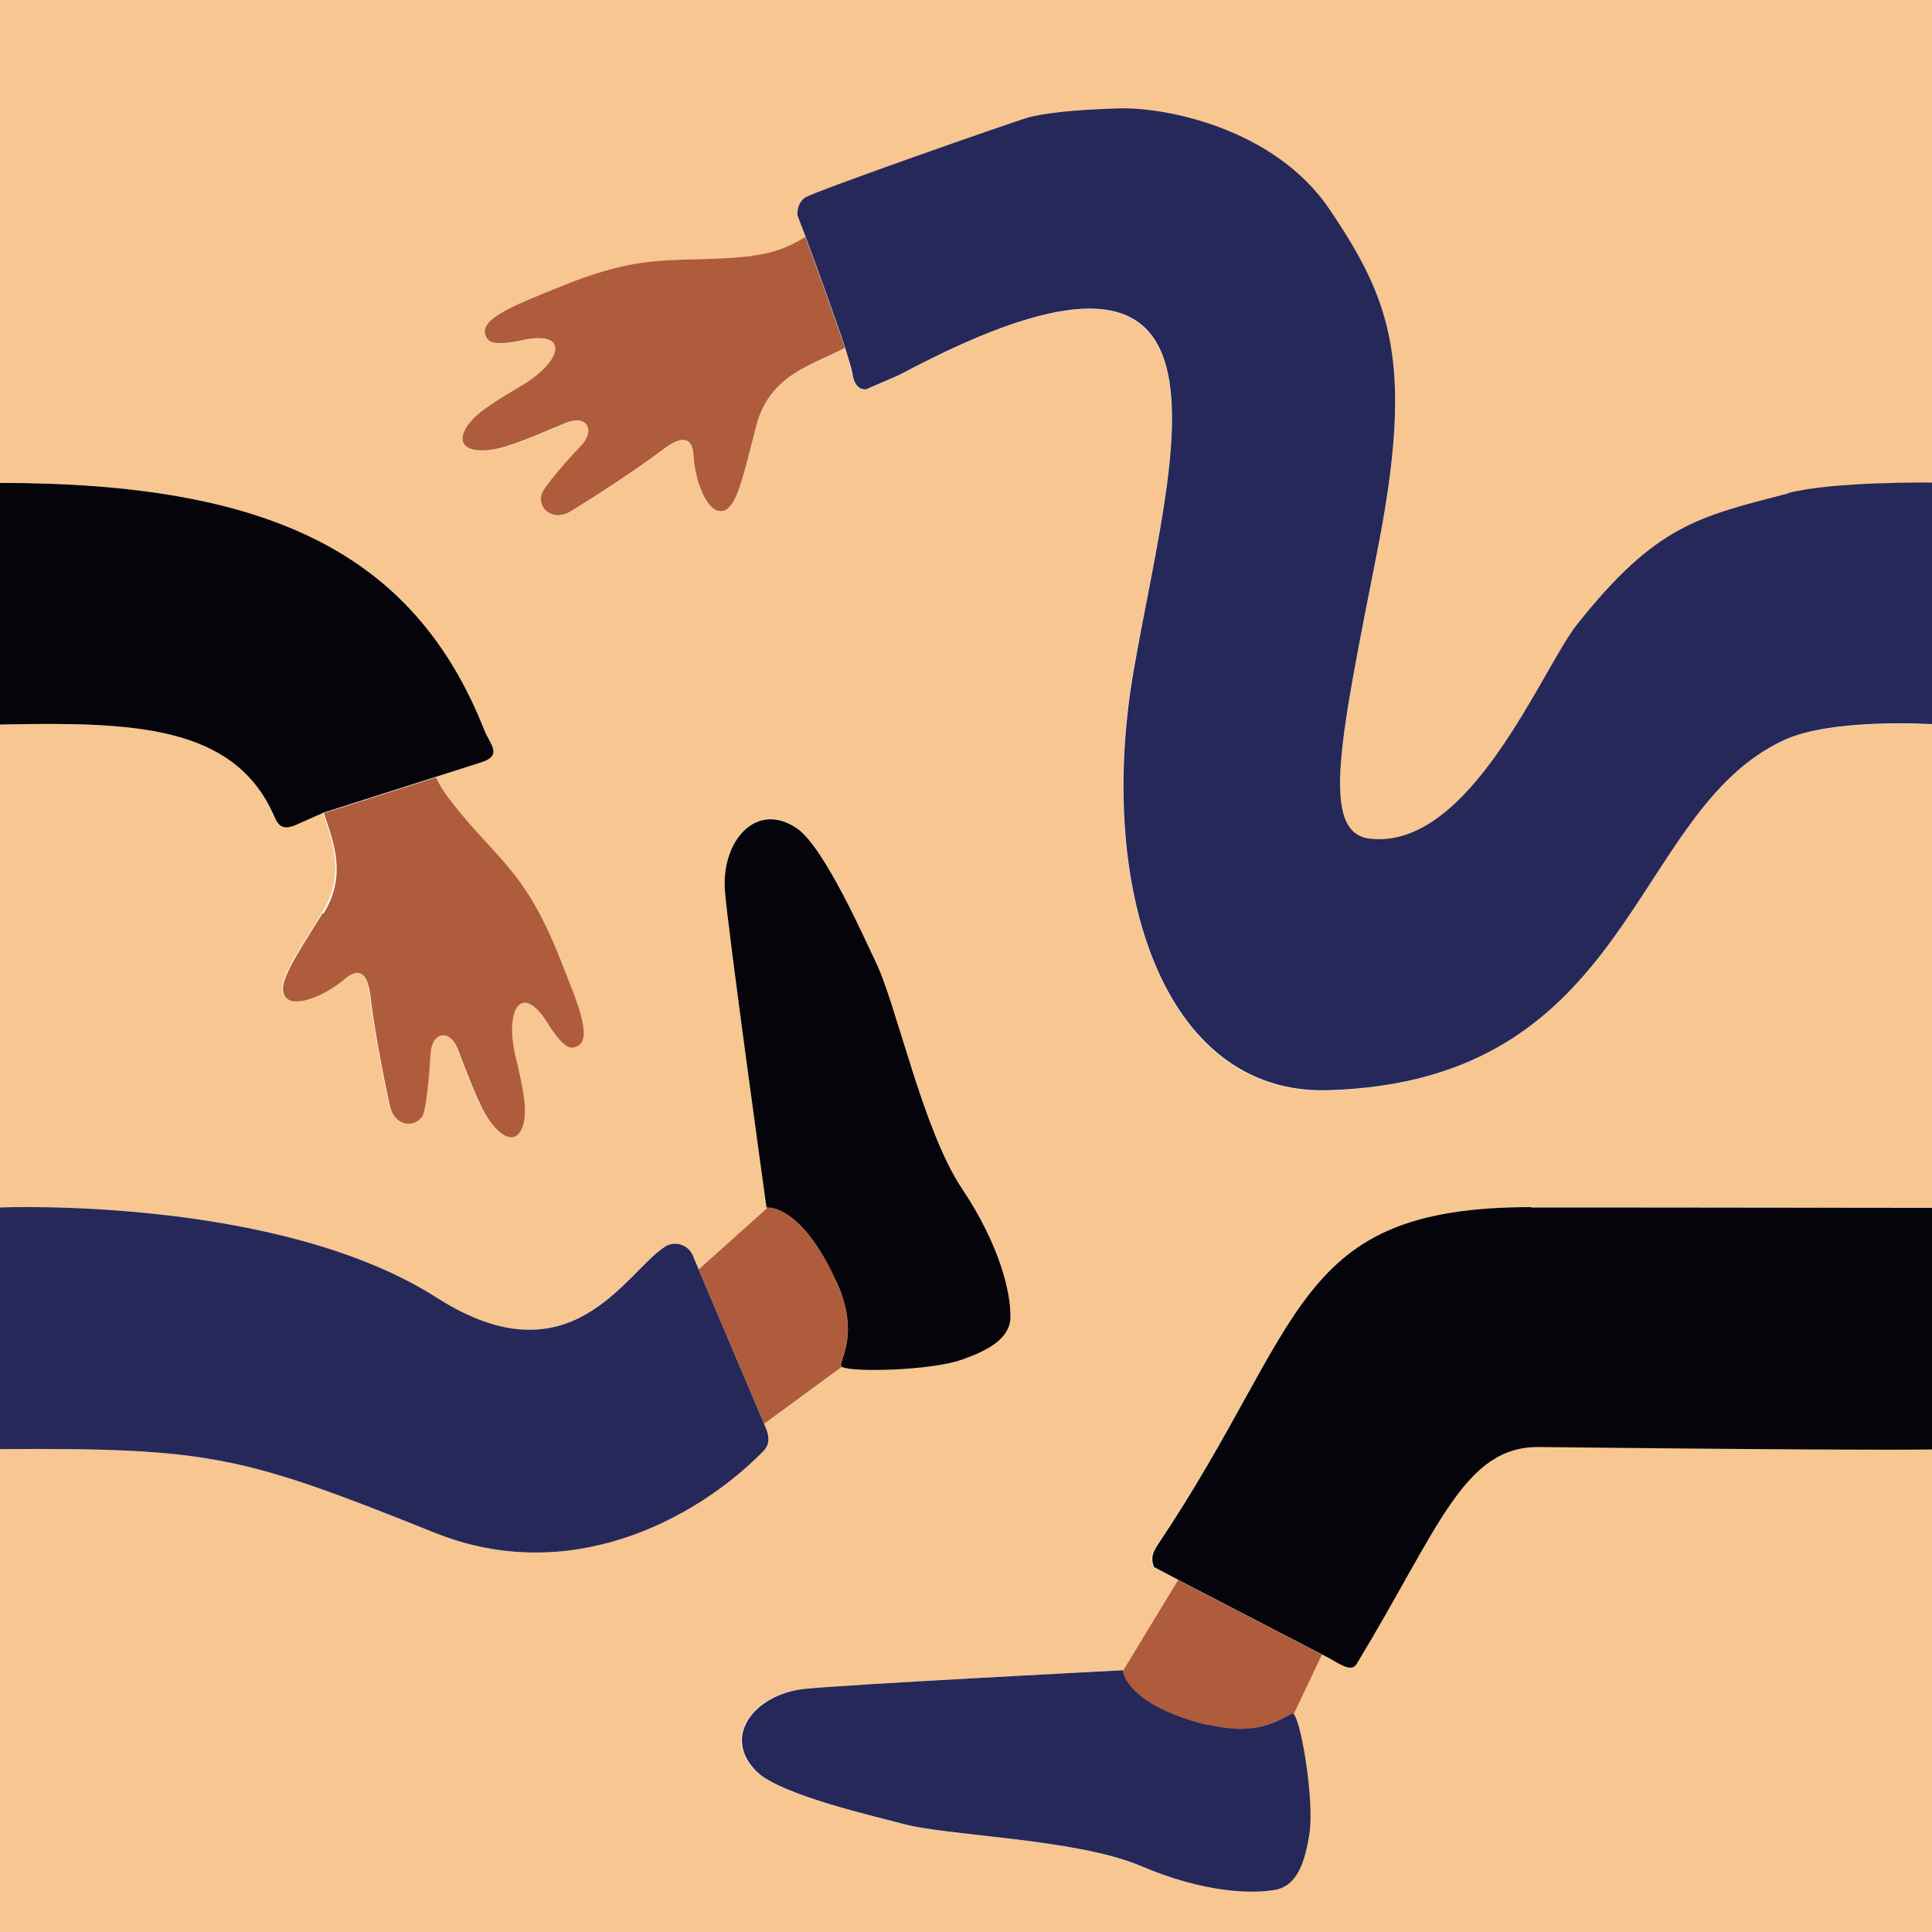
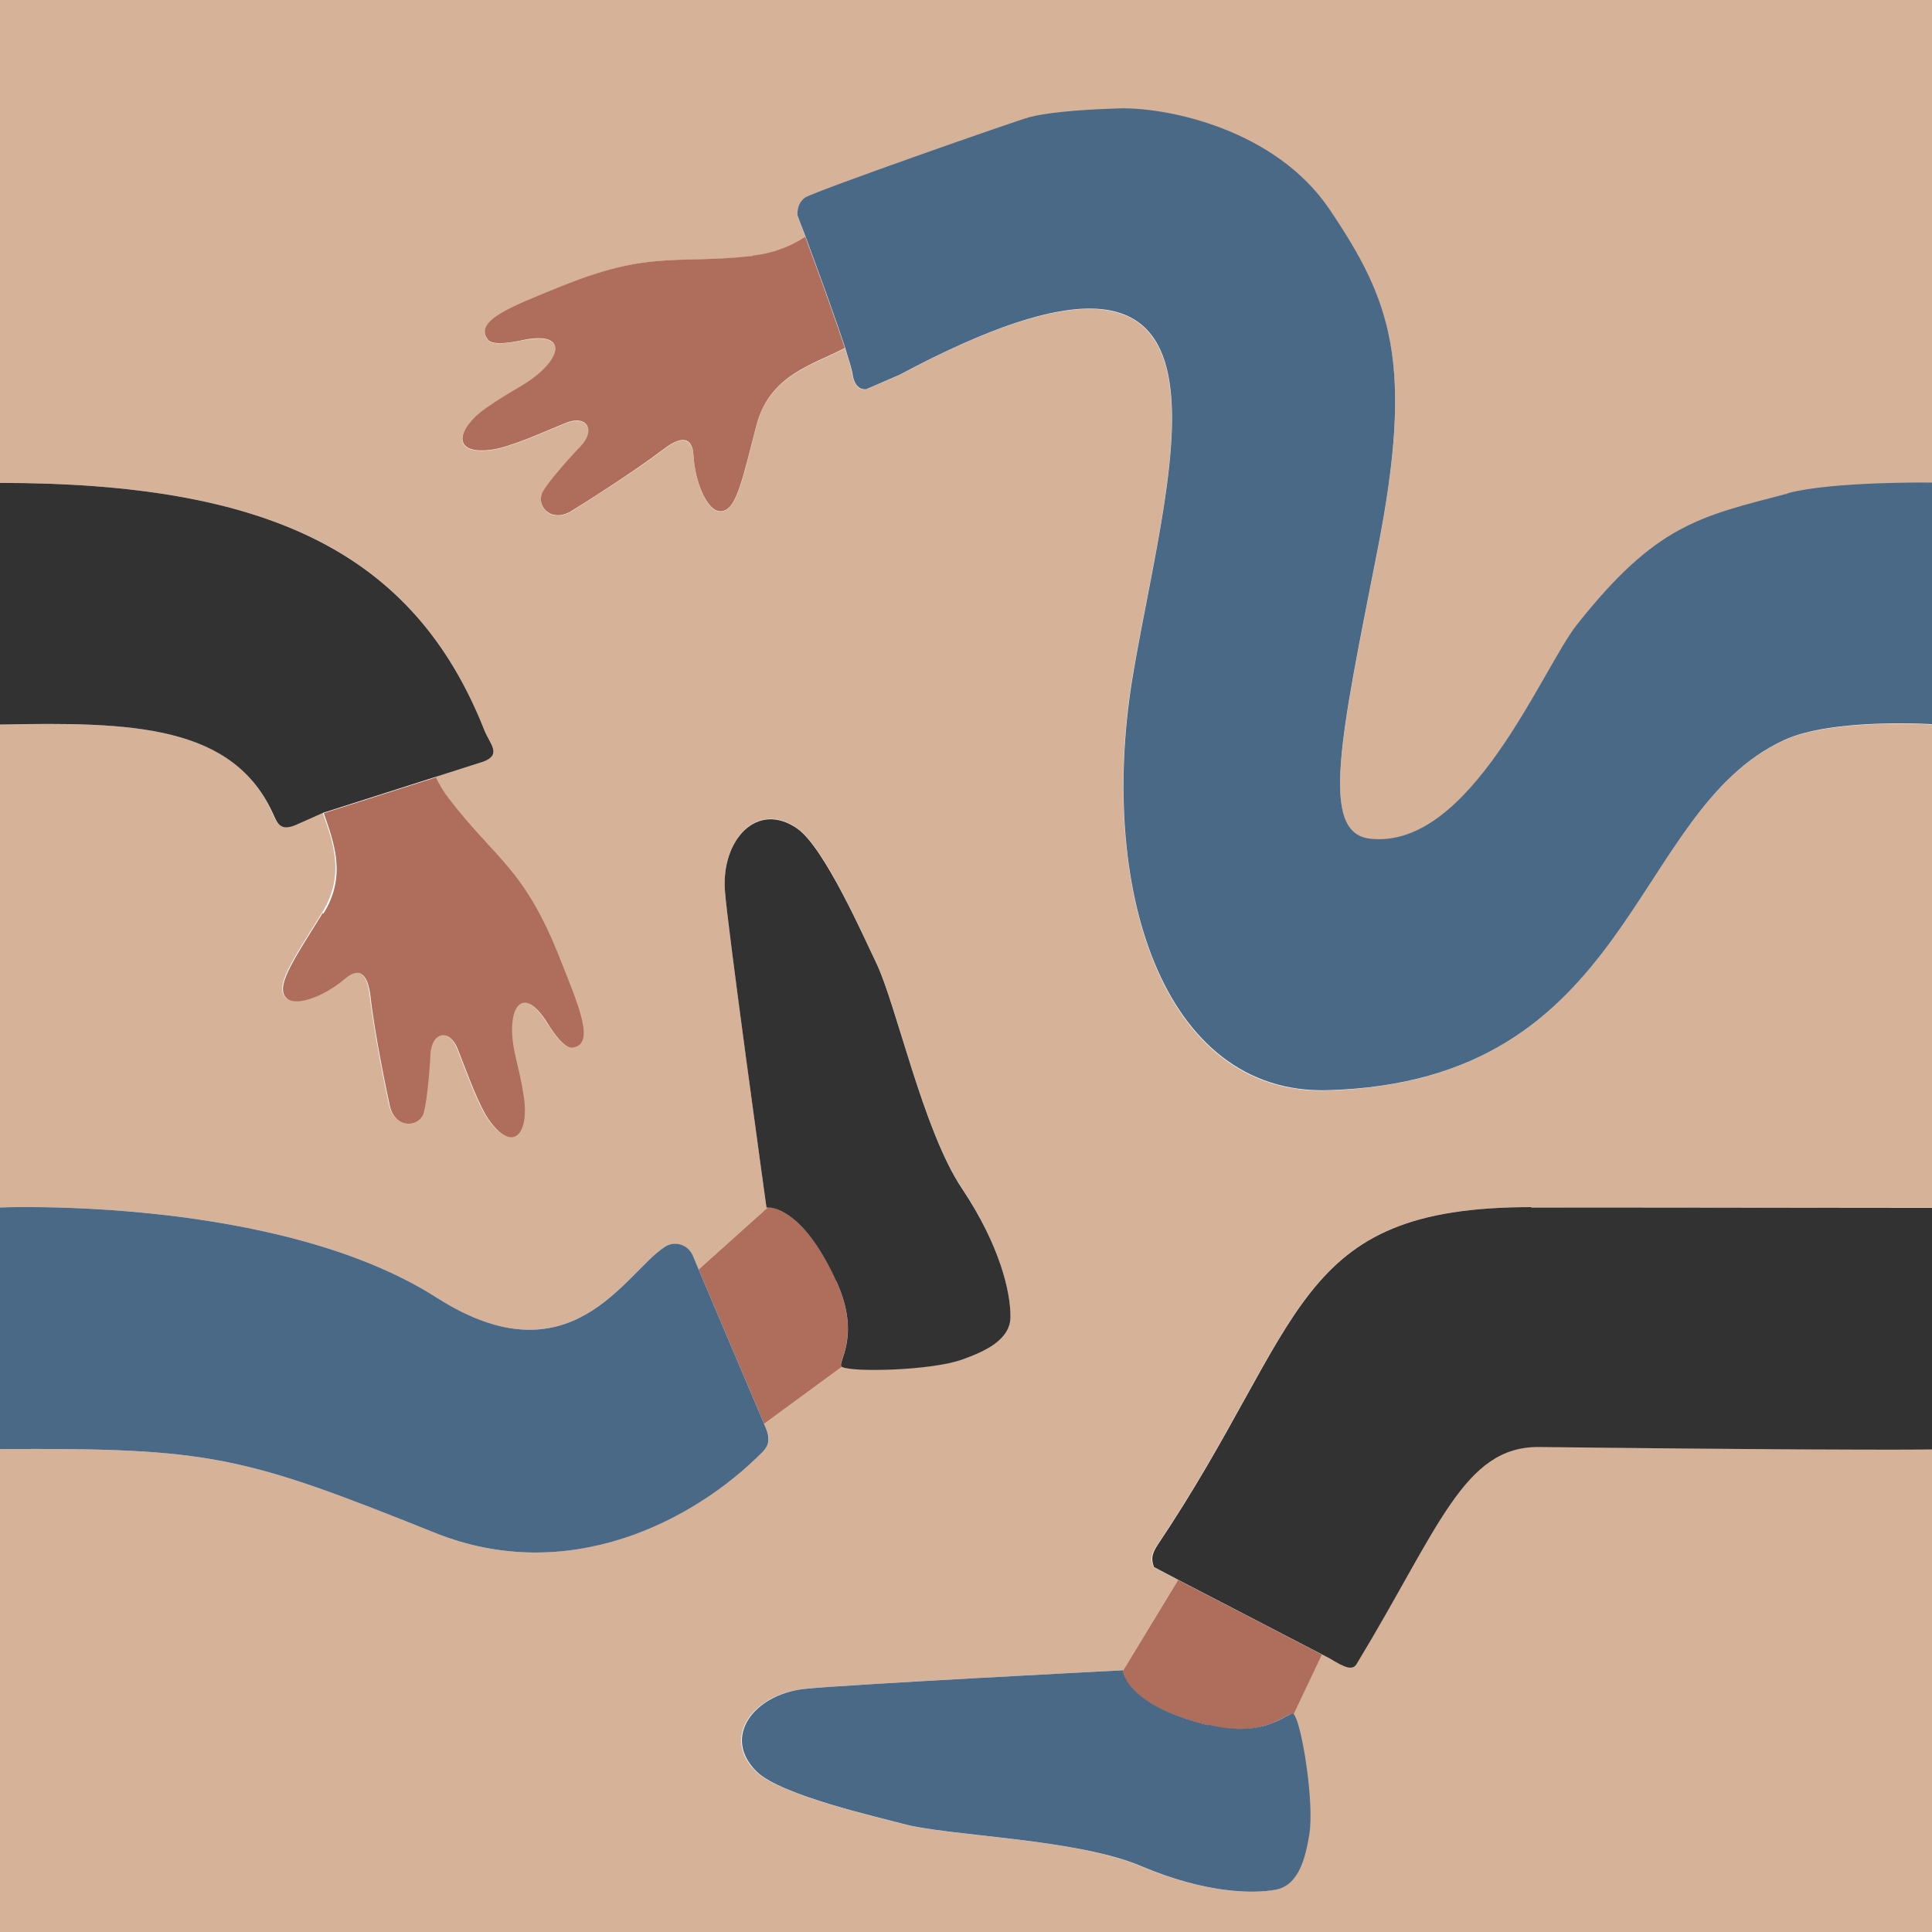
- <svg xmlns="http://www.w3.org/2000/svg" id="Calque_1" version="1.1" viewBox="0 0 566.9 566.9">
-   <defs>
-     <style>
-       .st0 {
-         fill: #252859;
-       }
- 
-       .st1 {
-         fill: #af5c3c;
-       }
- 
-       .st2 {
-         fill: #f7c691;
-       }
- 
-       .st3 {
-         fill: #04040a;
-       }
-     </style>
-   </defs>
-   <path class="st2" d="M451.6,424.5c-22.2-.2-29.3,23.7-53.6,63.6-1.2,2-3.2,1.2-7.8-1.5l-2.3-1.2-8.4,17.7c2.2,2.6,6,25.5,4.5,35.1-1.1,6.7-2.9,15-9.9,16.3-6.9,1.3-21,.9-39.4-6.9-19.1-8.2-57-8.8-70.2-12.5-6.5-1.8-35.6-8.3-42.7-15.3-10.3-10.2-.7-22.5,13.8-24.2,10.3-1.2,93.7-5.5,93.7-5.5,0,0,0,.2,0,.5l16.4-27-7.2-3.8c-1.1-2.5-.5-4.2,1.1-6.5,43.8-65.4,39.4-99.1,109.6-99.1s76.5.2,117.7.1v-141.7s-29.4-1.9-43.6,4.7c-45.3,21-43.8,100.1-133.9,102.7-48.5,1.4-67.8-59.9-56.8-123.4,11.1-63.5,37.7-143.4-68.8-86.5l-9.7,4.2s-3.3.7-4.1-4.8c-.2-1.2-.9-3.8-2.1-7.3-9.1,4.9-22.1,7.7-26,22.9-4.2,16.7-6,25.3-10.8,25-3.6-.3-7.1-8.3-7.6-16.2-.4-6.2-4.1-5.6-8.8-2-9.3,7.1-24,16.2-26.8,18-5.7,3.7-10.2-.7-9-4.7.6-2,7.1-9.5,11.4-14.1,4.7-4.9,1.8-9.4-4.3-6.9-7.3,3-16.7,7.3-22.1,7.9-11.6,1.4-10-6.2-1.4-12.2,3.9-2.7,6.2-4.1,10.5-6.6,11.9-7.1,14.2-16.1.9-13.5-4.1.8-9.3,1.7-10.7,0-4.5-5.5,7.5-10,21-15.5,26.8-11,33.8-6.7,56.7-9.1,6.4-.7,11.3-2.8,15.5-5.5-1.4-3.8-2.4-6.3-2.4-6.3,0,0-.4-3.3,2.2-5.2,2.6-1.9,61.7-22.5,65.8-23.6,4.1-1.1,12.6-2.2,26.7-2.6,14.1-.4,45.6,6.2,61.4,29.6,18.1,26.8,24.9,45,14.1,100-10.8,55-17.1,83-2.2,84.7,29.5,3.3,50.4-49.8,60.7-62.8,23.3-29.4,36-31.6,61.9-38.5,13.3-3.5,42.3-3.1,42.4-3.1V0H0v141.7c78.4,0,121.4,20.1,142.1,72.5,1.6,4.1,5.3,7.1-.3,9.3l-14.1,4.5c1,2,2.2,4.1,3.8,6.2,14.1,18.2,22.1,20.4,32.7,47.2,5.4,13.5,10.5,25.3,3.4,25.9-2.2.2-5.2-4.2-7.5-7.7-7.3-11.4-12.2-3.5-9.1,10,1.1,4.8,1.8,7.4,2.5,12.1,1.6,10.3-2.8,16.7-9.8,7.4-3.3-4.3-6.7-14.1-9.6-21.4-2.4-6.1-7.7-5.1-8,1.7-.3,6.3-1.2,16.1-2.3,17.9-2,3.6-8.3,3.4-9.7-3.3-.7-3.3-4.3-20.3-5.6-31.8-.7-5.9-2.8-9-7.6-5-6,5.1-14.2,8.1-16.9,5.7-3.6-3.2,1.4-10.5,10.5-25.1,6.9-11.1,3.2-20.8.1-29.5l-8.1,3.6c-4,1.6-5.1.1-6.3-2.7C68.7,212.6,38.8,211.8,0,212.6v141.7c.2,0,81.5-3.4,128.2,26.5,39.2,25.1,55.1-7.2,66.8-14.9,2.9-1.9,6.9-.7,8.3,2.5l1.7,4.1,20.4-18.3c-.3,0-.5,0-.5,0,0,0-11.5-82.7-12.2-93.1-1-14.6,9.3-26.3,21.2-18.1,8.2,5.6,20,33,23,39,6.1,12.3,13.8,49.4,25.4,66.7,11.1,16.6,14.1,30.3,14.2,37.4,0,7.1-7.7,10.4-14.1,12.7-9.2,3.3-32.3,3.8-35.3,2.2l-22.9,16.8.7,1.7c1.1,2.5.9,4.5-1.1,6.5-20.4,20.4-57.2,39.4-96.1,23.8C71.3,427.2,62,424.8,0,425.2v-17.7s0,159.4,0,159.4h566.9v-141.7c0,0-16.4.4-115.3-.7Z" />
-   <path class="st1" d="M247.1,401.1s0,0-.1,0c-1.7-1.2,5.9-8.6-1.6-25.2-9.1-19.9-17.9-21.6-20-21.7l-20.4,18.3,19.2,45.3,22.9-16.8Z" />
-   <polygon class="st0" points="0 354.3 0 407.5 0 354.3 0 354.3" />
-   <path class="st0" d="M127.7,449.8c38.9,15.6,75.8-3.3,96.1-23.8,1.9-1.9,2.1-3.9,1.1-6.5l-.7-1.7-19.2-45.3-1.7-4.1c-1.4-3.2-5.3-4.5-8.3-2.5-11.7,7.7-27.5,40-66.8,14.9C81.5,350.9.2,354.3,0,354.3v70.9c62-.4,71.3,2,127.7,24.6Z" />
-   <path class="st3" d="M245.4,375.9c7.5,16.5,0,24,1.6,25.2,0,0,0,0,.1,0,3,1.6,26.2,1.1,35.3-2.2,6.4-2.3,14.2-5.7,14.1-12.7,0-7.1-3.1-20.8-14.2-37.4-11.6-17.3-19.3-54.3-25.4-66.7-3-6.1-14.9-33.4-23-39-11.9-8.2-22.2,3.5-21.2,18.1.7,10.3,12.2,93.1,12.2,93.1,0,0,.2,0,.5,0,2.1,0,10.9,1.7,20,21.7Z" />
-   <path class="st1" d="M94.7,267.9c-9.1,14.6-14.1,21.9-10.5,25.1,2.7,2.4,10.9-.6,16.9-5.7,4.7-4.1,6.9-.9,7.6,5,1.3,11.6,4.9,28.5,5.6,31.8,1.3,6.7,7.6,6.9,9.7,3.3,1-1.8,2-11.7,2.3-17.9.3-6.8,5.6-7.8,8-1.7,2.9,7.3,6.3,17.1,9.6,21.4,7,9.3,11.4,2.9,9.8-7.4-.7-4.7-1.4-7.3-2.5-12.1-3.1-13.5,1.8-21.4,9.1-10,2.2,3.5,5.2,7.8,7.5,7.7,7.1-.6,2-12.3-3.4-25.9-10.6-26.9-18.7-29-32.7-47.2-1.6-2.1-2.8-4.1-3.8-6.2l-32.9,10.5c3,8.7,6.8,18.4-.1,29.5Z" />
-   <polygon class="st3" points="0 141.7 0 212.6 0 212.6 0 141.7 0 141.7" />
-   <path class="st3" d="M80.4,239.4c1.2,2.8,2.4,4.3,6.3,2.7l8.1-3.6,32.9-10.5,14.1-4.5c5.6-2.1,1.9-5.2.3-9.3C121.4,161.9,78.4,141.7,0,141.7v70.9c38.8-.8,68.7,0,80.4,26.8Z" />
-   <path class="st1" d="M220.9,75.1c-22.9,2.5-30-1.8-56.7,9.1-13.5,5.5-25.5,9.9-21,15.5,1.4,1.7,6.6.9,10.7,0,13.3-2.6,11,6.4-.9,13.5-4.2,2.5-6.5,3.8-10.5,6.6-8.5,6-10.1,13.6,1.4,12.2,5.4-.6,14.8-4.9,22.1-7.9,6.1-2.5,9,2,4.3,6.9-4.3,4.5-10.8,12-11.4,14.1-1.2,4,3.3,8.4,9,4.7,2.9-1.8,17.6-11,26.8-18,4.7-3.6,8.5-4.2,8.8,2,.5,7.9,4,15.9,7.6,16.2,4.8.4,6.5-8.3,10.8-25,3.9-15.2,16.9-18,26-22.9-3-9.2-8.5-24.2-11.6-32.6-4.2,2.7-9.1,4.8-15.5,5.5Z" />
-   <rect class="st0" x="566.9" y="141.7" width="0" height="70.9" />
-   <path class="st0" d="M524.6,144.8c-26,6.8-38.6,9.1-61.9,38.5-10.3,13-31.2,66.1-60.7,62.8-14.9-1.7-8.6-29.7,2.2-84.7,10.8-55,4-73.2-14.1-100-15.8-23.4-47.3-29.9-61.4-29.6-14.1.4-22.6,1.5-26.7,2.6-4.1,1.1-63.2,21.8-65.8,23.6-2.6,1.9-2.2,5.2-2.2,5.2,0,0,.9,2.5,2.4,6.3,3.1,8.4,8.6,23.4,11.6,32.6,1.1,3.5,1.9,6.2,2.1,7.3.7,5.6,4.1,4.8,4.1,4.8l9.7-4.2c106.5-56.9,79.8,23,68.8,86.5-11.1,63.5,8.3,124.7,56.8,123.4,90.1-2.5,88.5-81.7,133.9-102.7,14.2-6.6,43.6-4.7,43.6-4.7v-70.9s-29.1-.4-42.4,3.1Z" />
-   <path class="st1" d="M354.5,506.2c17.6,4.3,23.6-4.6,25-3.1,0,0,0,0,0,.1l8.4-17.7-42.2-21.9-16.4,27c.5,2.1,3.7,10.4,25,15.6Z" />
-   <path class="st0" d="M354.5,506.2c-21.3-5.2-24.5-13.5-25-15.6,0-.3,0-.5,0-.5,0,0-83.4,4.3-93.7,5.5-14.5,1.7-24.1,14-13.8,24.2,7,7,36.2,13.5,42.7,15.3,13.3,3.7,51.1,4.3,70.2,12.5,18.4,7.8,32.4,8.2,39.4,6.9,6.9-1.3,8.8-9.6,9.9-16.3,1.5-9.6-2.3-32.5-4.5-35.1,0,0,0,0,0-.1-1.5-1.4-7.4,7.4-25,3.1Z" />
-   <polygon class="st3" points="566.9 354.3 566.9 354.3 566.9 425.2 566.9 425.2 566.9 354.3" />
-   <path class="st3" d="M449.3,354.2c-70.3,0-65.8,33.7-109.6,99.1-1.5,2.3-2.1,3.9-1.1,6.5l7.2,3.8,42.2,21.9,2.3,1.2c4.6,2.8,6.6,3.5,7.8,1.5,24.2-39.9,31.4-63.9,53.6-63.6,99,1.1,115.3.7,115.3.7v-70.9c-41.2,0-53.5-.1-117.7-.1Z" />
+ <svg xmlns="http://www.w3.org/2000/svg" viewBox="0 0 566.9 566.9">
+   <g id="zone-1" data-color-id="WT001">
+     <path class="st2" d="M451.6,424.5c-22.2-.2-29.3,23.7-53.6,63.6-1.2,2-3.2,1.2-7.8-1.5l-2.3-1.2-8.4,17.7c2.2,2.6,6,25.5,4.5,35.1-1.1,6.7-2.9,15-9.9,16.3-6.9,1.3-21,.9-39.4-6.9-19.1-8.2-57-8.8-70.2-12.5-6.5-1.8-35.6-8.3-42.7-15.3-10.3-10.2-.7-22.5,13.8-24.2,10.3-1.2,93.7-5.5,93.7-5.5,0,0,0,.2,0,.5l16.4-27-7.2-3.8c-1.1-2.5-.5-4.2,1.1-6.5,43.8-65.4,39.4-99.1,109.6-99.1s76.5.2,117.7.1v-141.7s-29.4-1.9-43.6,4.7c-45.3,21-43.8,100.1-133.9,102.7-48.5,1.4-67.8-59.9-56.8-123.4,11.1-63.5,37.7-143.4-68.8-86.5l-9.7,4.2s-3.3.7-4.1-4.8c-.2-1.2-.9-3.8-2.1-7.3-9.1,4.9-22.1,7.7-26,22.9-4.2,16.7-6,25.3-10.8,25-3.6-.3-7.1-8.3-7.6-16.2-.4-6.2-4.1-5.6-8.8-2-9.3,7.1-24,16.2-26.8,18-5.7,3.7-10.2-.7-9-4.7.6-2,7.1-9.5,11.4-14.1,4.7-4.9,1.8-9.4-4.3-6.9-7.3,3-16.7,7.3-22.1,7.9-11.6,1.4-10-6.2-1.4-12.2,3.9-2.7,6.2-4.1,10.5-6.6,11.9-7.1,14.2-16.1.9-13.5-4.1.8-9.3,1.7-10.7,0-4.5-5.5,7.5-10,21-15.5,26.8-11,33.8-6.7,56.7-9.1,6.4-.7,11.3-2.8,15.5-5.5-1.4-3.8-2.4-6.3-2.4-6.3,0,0-.4-3.3,2.2-5.2,2.6-1.9,61.7-22.5,65.8-23.6,4.1-1.1,12.6-2.2,26.7-2.6,14.1-.4,45.6,6.2,61.4,29.6,18.1,26.8,24.9,45,14.1,100-10.8,55-17.1,83-2.2,84.7,29.5,3.3,50.4-49.8,60.7-62.8,23.3-29.4,36-31.6,61.9-38.5,13.3-3.5,42.3-3.1,42.4-3.1V0H0v141.7c78.4,0,121.4,20.1,142.1,72.5,1.6,4.1,5.3,7.1-.3,9.3l-14.1,4.5c1,2,2.2,4.1,3.8,6.2,14.1,18.2,22.1,20.4,32.7,47.2,5.4,13.5,10.5,25.3,3.4,25.9-2.2.2-5.2-4.2-7.5-7.7-7.3-11.4-12.2-3.5-9.1,10,1.1,4.8,1.8,7.4,2.5,12.1,1.6,10.3-2.8,16.7-9.8,7.4-3.3-4.3-6.7-14.1-9.6-21.4-2.4-6.1-7.7-5.1-8,1.7-.3,6.3-1.2,16.1-2.3,17.9-2,3.6-8.3,3.4-9.7-3.3-.7-3.3-4.3-20.3-5.6-31.8-.7-5.9-2.8-9-7.6-5-6,5.1-14.2,8.1-16.9,5.7-3.6-3.2,1.4-10.5,10.5-25.1,6.9-11.1,3.2-20.8.1-29.5l-8.1,3.6c-4,1.6-5.1.1-6.3-2.7C68.7,212.6,38.8,211.8,0,212.6v141.7c.2,0,81.5-3.4,128.2,26.5,39.2,25.1,55.1-7.2,66.8-14.9,2.9-1.9,6.9-.7,8.3,2.5l1.7,4.1,20.4-18.3c-.3,0-.5,0-.5,0,0,0-11.5-82.7-12.2-93.1-1-14.6,9.3-26.3,21.2-18.1,8.2,5.6,20,33,23,39,6.1,12.3,13.8,49.4,25.4,66.7,11.1,16.6,14.1,30.3,14.2,37.4,0,7.1-7.7,10.4-14.1,12.7-9.2,3.3-32.3,3.8-35.3,2.2l-22.9,16.8.7,1.7c1.1,2.5.9,4.5-1.1,6.5-20.4,20.4-57.2,39.4-96.1,23.8C71.3,427.2,62,424.8,0,425.2v-17.7s0,159.4,0,159.4h566.9v-141.7c0,0-16.4.4-115.3-.7Z" fill="#d6b299" />
+   </g>
+   <g id="zone-2" data-color-id="BW002">
+     <path class="st1" d="M247.1,401.1s0,0-.1,0c-1.7-1.2,5.9-8.6-1.6-25.2-9.1-19.9-17.9-21.6-20-21.7l-20.4,18.3,19.2,45.3,22.9-16.8Z" fill="#ae6e5b" />
+     <path class="st1" d="M94.7,267.9c-9.1,14.6-14.1,21.9-10.5,25.1,2.7,2.4,10.9-.6,16.9-5.7,4.7-4.1,6.9-.9,7.6,5,1.3,11.6,4.9,28.5,5.6,31.8,1.3,6.7,7.6,6.9,9.7,3.3,1-1.8,2-11.7,2.3-17.9.3-6.8,5.6-7.8,8-1.7,2.9,7.3,6.3,17.1,9.6,21.4,7,9.3,11.4,2.9,9.8-7.4-.7-4.7-1.4-7.3-2.5-12.1-3.1-13.5,1.8-21.4,9.1-10,2.2,3.5,5.2,7.8,7.5,7.7,7.1-.6,2-12.3-3.4-25.9-10.6-26.9-18.7-29-32.7-47.2-1.6-2.1-2.8-4.1-3.8-6.2l-32.9,10.5c3,8.7,6.8,18.4-.1,29.5Z" fill="#ae6e5b" />
+     <path class="st1" d="M220.9,75.1c-22.9,2.5-30-1.8-56.7,9.1-13.5,5.5-25.5,9.9-21,15.5,1.4,1.7,6.6.9,10.7,0,13.3-2.6,11,6.4-.9,13.5-4.2,2.5-6.5,3.8-10.5,6.6-8.5,6-10.1,13.6,1.4,12.2,5.4-.6,14.8-4.9,22.1-7.9,6.1-2.5,9,2,4.3,6.9-4.3,4.5-10.8,12-11.4,14.1-1.2,4,3.3,8.4,9,4.7,2.9-1.8,17.6-11,26.8-18,4.7-3.6,8.5-4.2,8.8,2,.5,7.9,4,15.9,7.6,16.2,4.8.4,6.5-8.3,10.8-25,3.9-15.2,16.9-18,26-22.9-3-9.2-8.5-24.2-11.6-32.6-4.2,2.7-9.1,4.8-15.5,5.5Z" fill="#ae6e5b" />
+     <path class="st1" d="M354.5,506.2c17.6,4.3,23.6-4.6,25-3.1,0,0,0,0,0,.1l8.4-17.7-42.2-21.9-16.4,27c.5,2.1,3.7,10.4,25,15.6Z" fill="#ae6e5b" />
+   </g>
+   <g id="zone-3" data-color-id="BL017">
+     <polygon class="st0" points="0 354.3 0 407.5 0 354.3 0 354.3" fill="#496986" />
+     <path class="st0" d="M127.7,449.8c38.9,15.6,75.8-3.3,96.1-23.8,1.9-1.9,2.1-3.9,1.1-6.5l-.7-1.7-19.2-45.3-1.7-4.1c-1.4-3.2-5.3-4.5-8.3-2.5-11.7,7.7-27.5,40-66.8,14.9C81.5,350.9.2,354.3,0,354.3v70.9c62-.4,71.3,2,127.7,24.6Z" fill="#496986" />
+     <rect class="st0" x="566.9" y="141.7" width="0" height="70.9" fill="#496986" />
+     <path class="st0" d="M524.6,144.8c-26,6.8-38.6,9.1-61.9,38.5-10.3,13-31.2,66.1-60.7,62.8-14.9-1.7-8.6-29.7,2.2-84.7,10.8-55,4-73.2-14.1-100-15.8-23.4-47.3-29.9-61.4-29.6-14.1.4-22.6,1.5-26.7,2.6-4.1,1.1-63.2,21.8-65.8,23.6-2.6,1.9-2.2,5.2-2.2,5.2,0,0,.9,2.5,2.4,6.3,3.1,8.4,8.6,23.4,11.6,32.6,1.1,3.5,1.9,6.2,2.1,7.3.7,5.6,4.1,4.8,4.1,4.8l9.7-4.2c106.5-56.9,79.8,23,68.8,86.5-11.1,63.5,8.3,124.7,56.8,123.4,90.1-2.5,88.5-81.7,133.9-102.7,14.2-6.6,43.6-4.7,43.6-4.7v-70.9s-29.1-.4-42.4,3.1Z" fill="#496986" />
+     <path class="st0" d="M354.5,506.2c-21.3-5.2-24.5-13.5-25-15.6,0-.3,0-.5,0-.5,0,0-83.4,4.3-93.7,5.5-14.5,1.7-24.1,14-13.8,24.2,7,7,36.2,13.5,42.7,15.3,13.3,3.7,51.1,4.3,70.2,12.5,18.4,7.8,32.4,8.2,39.4,6.9,6.9-1.3,8.8-9.6,9.9-16.3,1.5-9.6-2.3-32.5-4.5-35.1,0,0,0,0,0-.1-1.5-1.4-7.4,7.4-25,3.1Z" fill="#496986" />
+   </g>
+   <g id="zone-4" data-color-id="BK000">
+     <path class="st3" d="M245.4,375.9c7.5,16.5,0,24,1.6,25.2,0,0,0,0,.1,0,3,1.6,26.2,1.1,35.3-2.2,6.4-2.3,14.2-5.7,14.1-12.7,0-7.1-3.1-20.8-14.2-37.4-11.6-17.3-19.3-54.3-25.4-66.7-3-6.1-14.9-33.4-23-39-11.9-8.2-22.2,3.5-21.2,18.1.7,10.3,12.2,93.1,12.2,93.1,0,0,.2,0,.5,0,2.1,0,10.9,1.7,20,21.7Z" fill="#323233" />
+     <polygon class="st3" points="0 141.7 0 212.6 0 212.6 0 141.7 0 141.7" fill="#323233" />
+     <path class="st3" d="M80.4,239.4c1.2,2.8,2.4,4.3,6.3,2.7l8.1-3.6,32.9-10.5,14.1-4.5c5.6-2.1,1.9-5.2.3-9.3C121.4,161.9,78.4,141.7,0,141.7v70.9c38.8-.8,68.7,0,80.4,26.8Z" fill="#323233" />
+     <polygon class="st3" points="566.9 354.3 566.9 354.3 566.9 425.2 566.9 425.2 566.9 354.3" fill="#323233" />
+     <path class="st3" d="M449.3,354.2c-70.3,0-65.8,33.7-109.6,99.1-1.5,2.3-2.1,3.9-1.1,6.5l7.2,3.8,42.2,21.9,2.3,1.2c4.6,2.8,6.6,3.5,7.8,1.5,24.2-39.9,31.4-63.9,53.6-63.6,99,1.1,115.3.7,115.3.7v-70.9c-41.2,0-53.5-.1-117.7-.1Z" fill="#323233" />
+   </g>
</svg>
